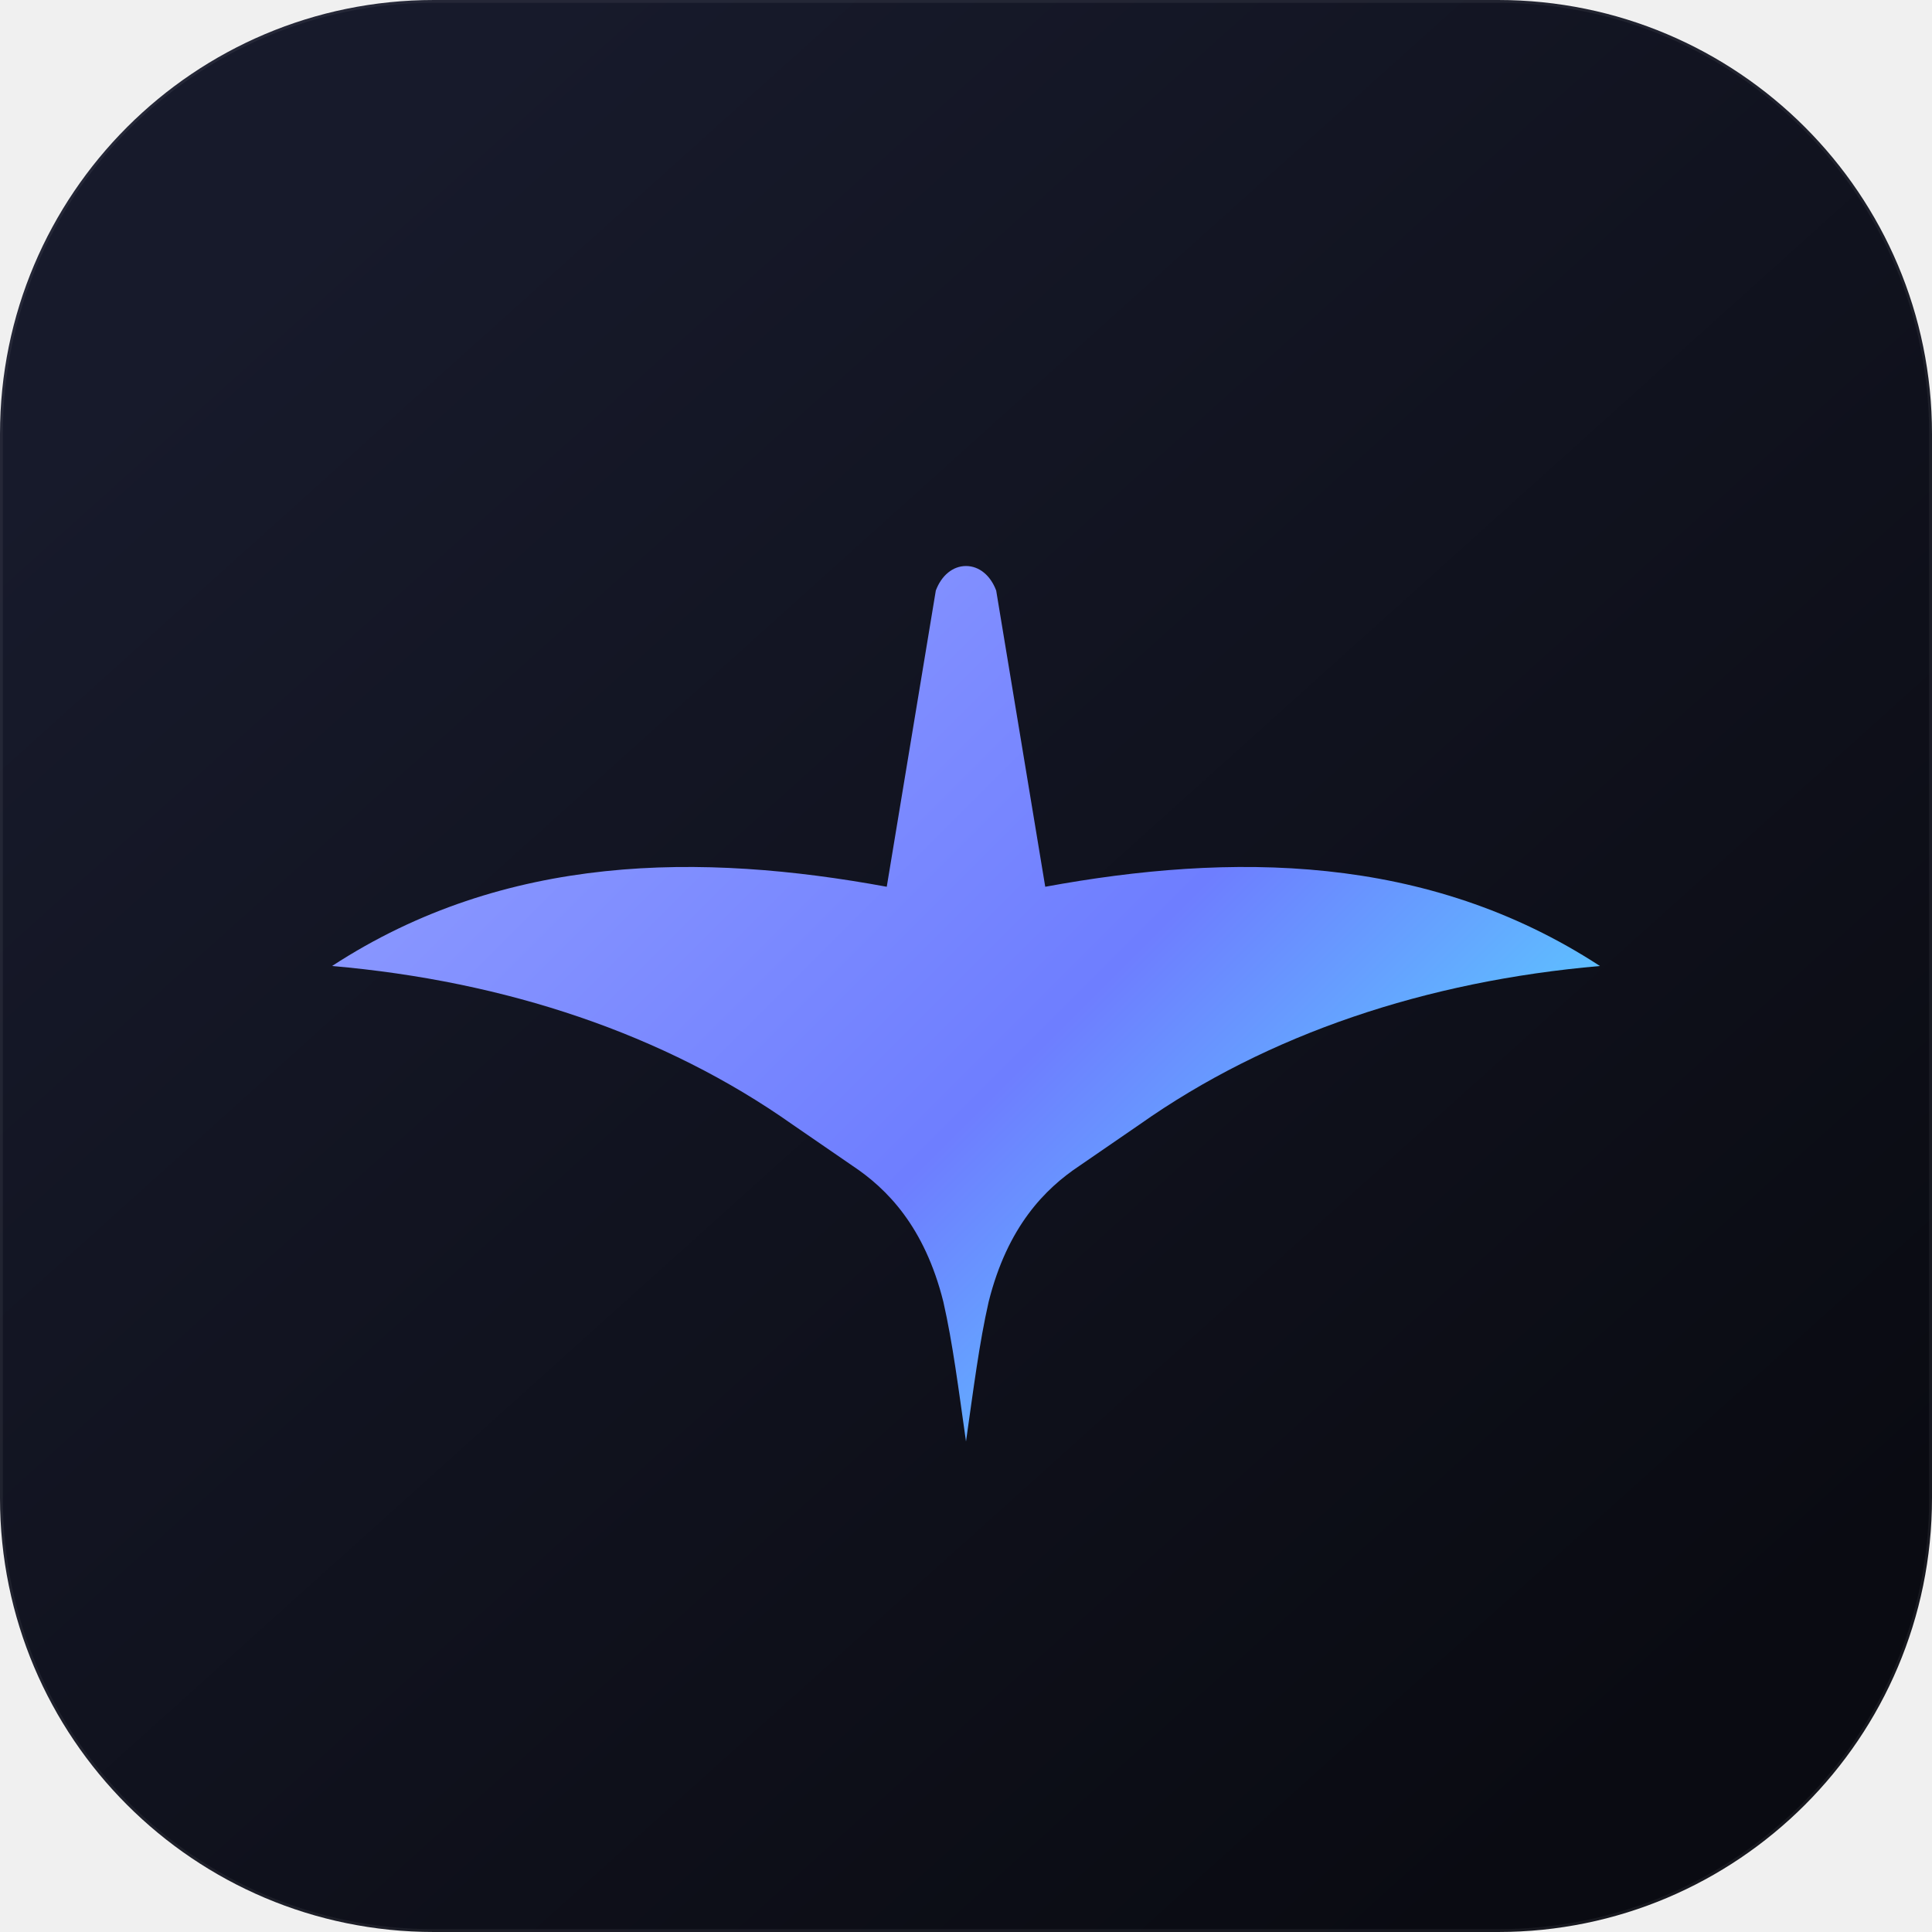
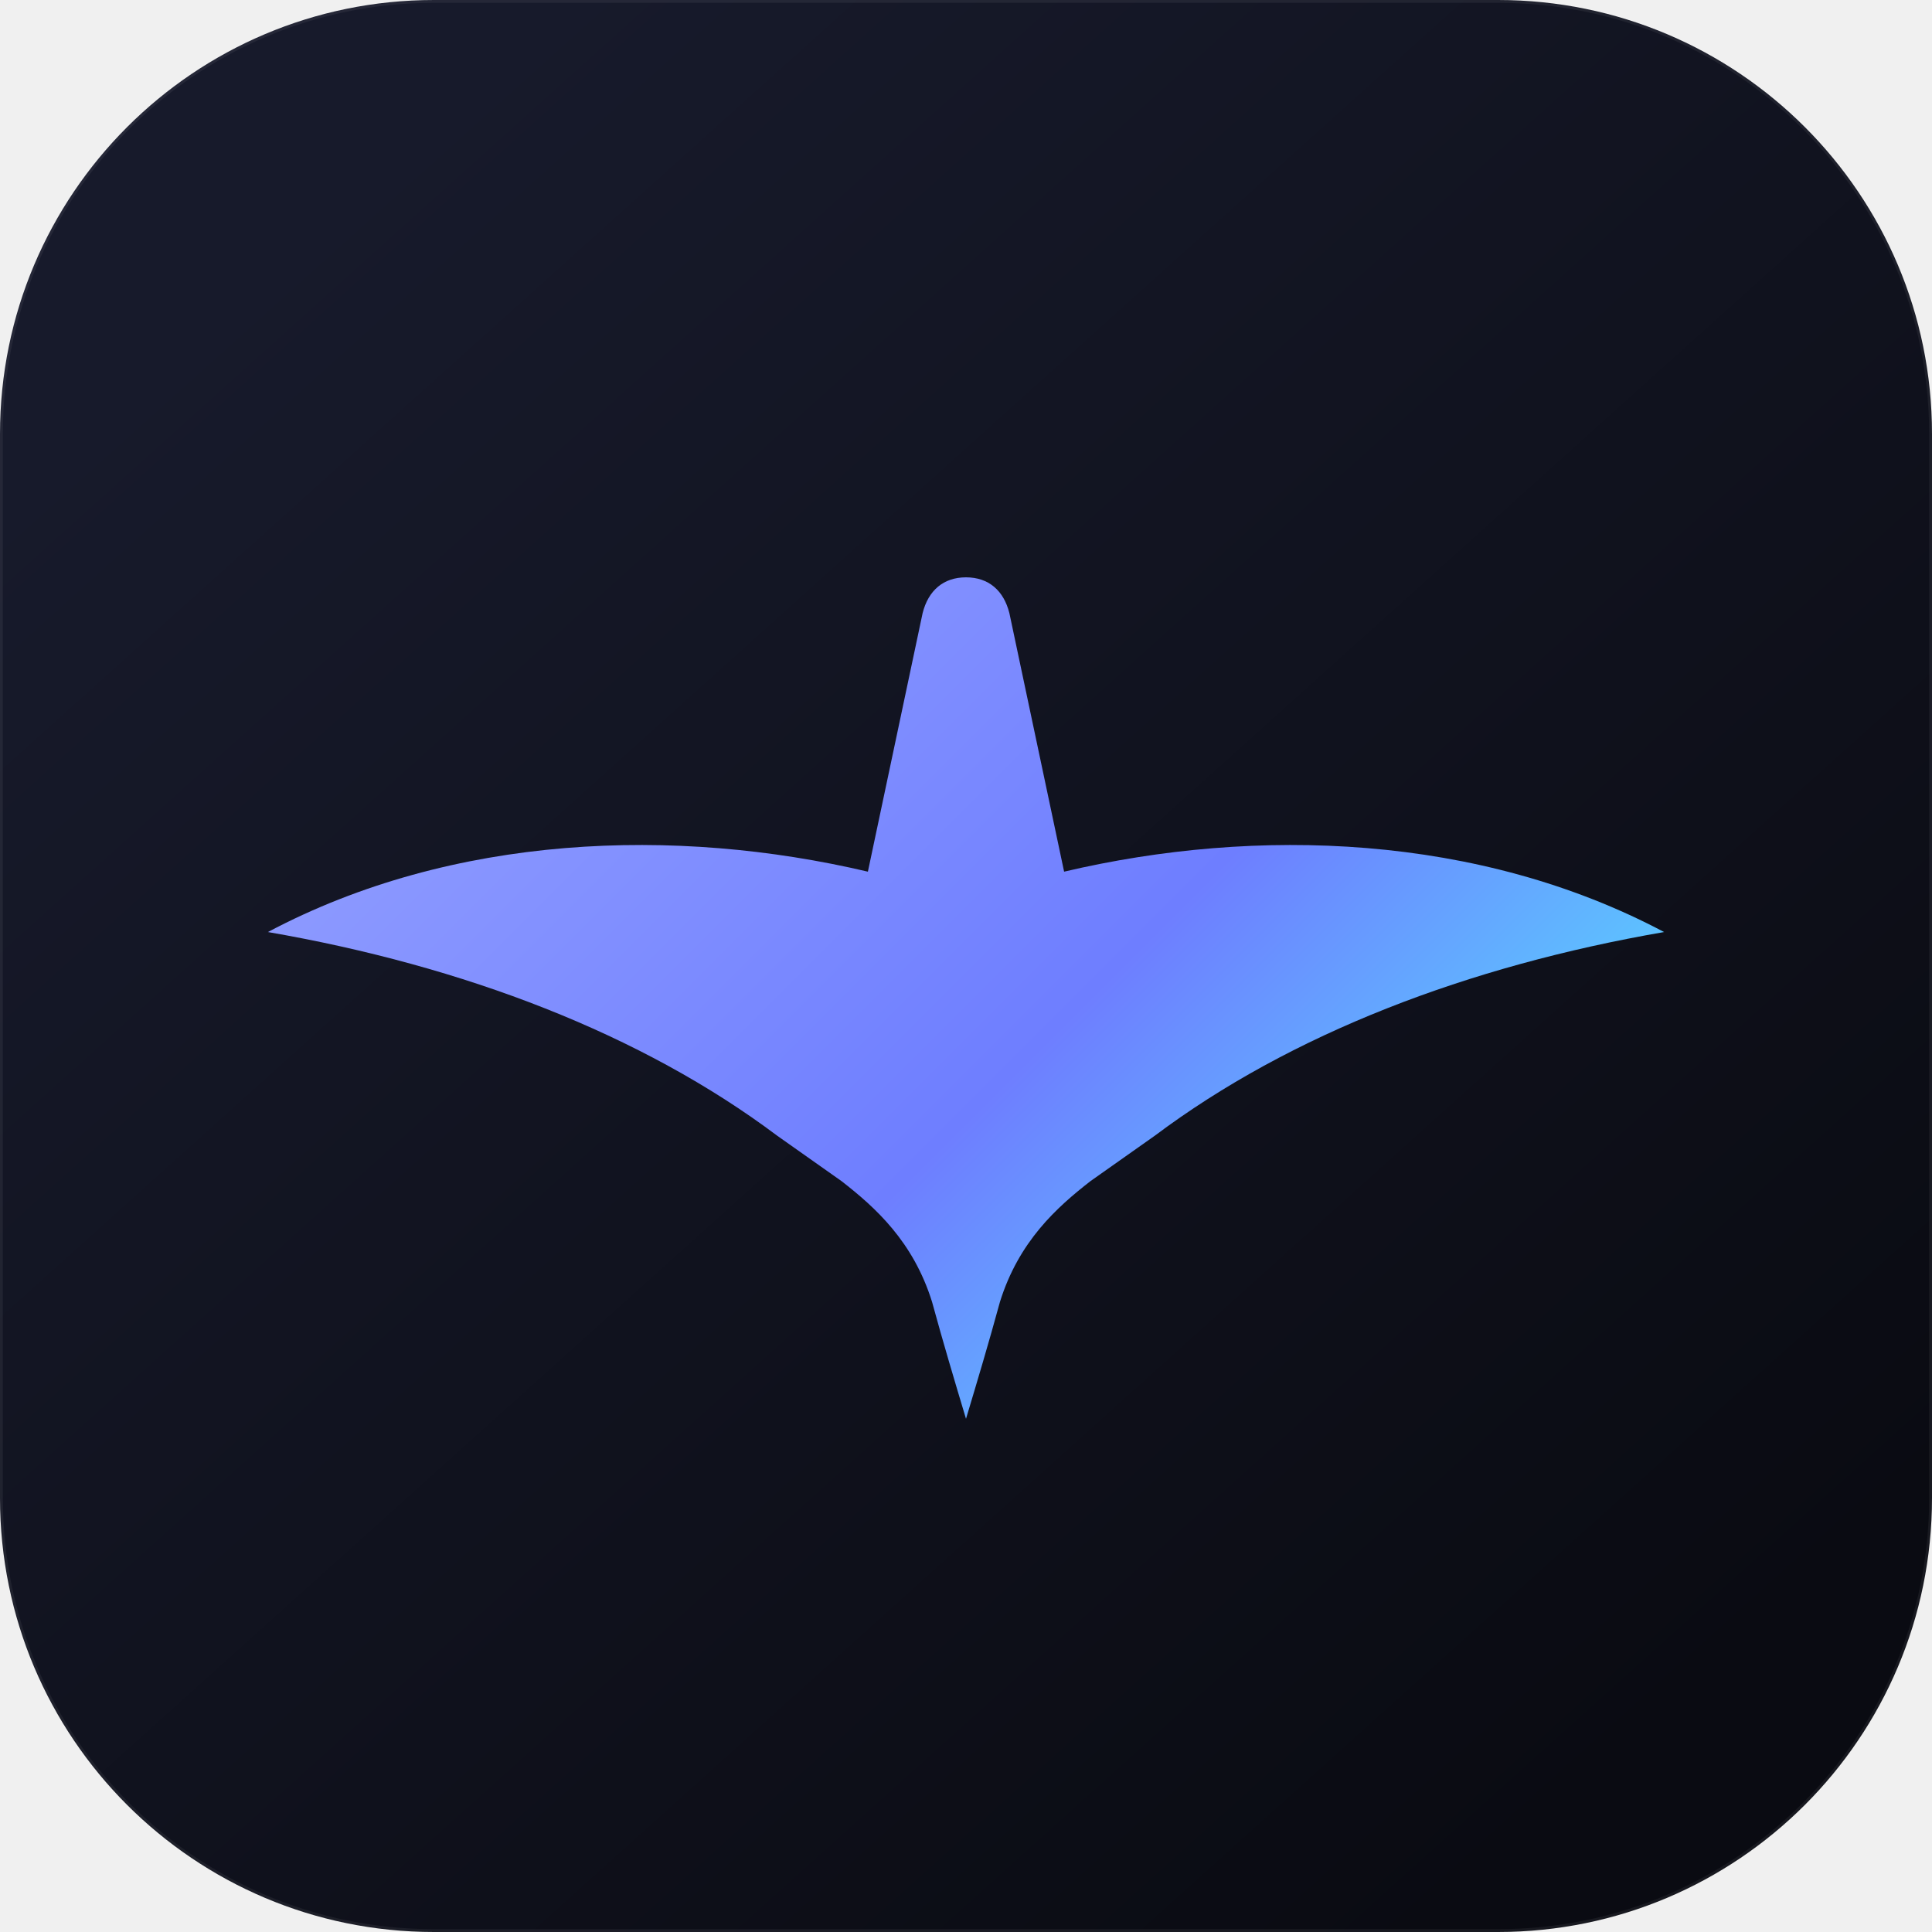
<svg xmlns="http://www.w3.org/2000/svg" width="1024" height="1024" viewBox="0 0 1024 1024">
  <defs>
-     <linearGradient id="bg" x1="0" y1="0" x2="1024" y2="1024" gradientUnits="userSpaceOnUse">
-       <stop offset="0" stop-color="#12132200" />
-     </linearGradient>
    <linearGradient id="bgFill" x1="160" y1="120" x2="880" y2="920" gradientUnits="userSpaceOnUse">
      <stop offset="0" stop-color="#171A2B" />
      <stop offset="1" stop-color="#0A0B12" />
    </linearGradient>
    <linearGradient id="bird" x1="300" y1="300" x2="760" y2="760" gradientUnits="userSpaceOnUse">
      <stop offset="0" stop-color="#8E9BFF" />
      <stop offset="0.55" stop-color="#6E7EFF" />
      <stop offset="1" stop-color="#54E6FF" />
    </linearGradient>
-     <filter id="soft" x="-20%" y="-20%" width="140%" height="140%">
-       <feGaussianBlur in="SourceGraphic" stdDeviation="0" />
-     </filter>
  </defs>
  <rect x="0" y="0" width="1024" height="1024" rx="230" fill="url(#bgFill)" />
  <rect x="0.5" y="0.5" width="1023" height="1023" rx="229.5" fill="none" stroke="#FFFFFF" stroke-opacity="0.06" stroke-width="2" />
  <g fill="url(#bird)">
-     <path d="       M512 300       C 505 300 499 305 496 313       L 470 470       C 372 452 268 452 176 512       C 268 520 352 548 420 596       L 452 618       C 470 630 490 650 500 690       C 505 712 508 736 512 764       C 516 736 519 712 524 690       C 534 650 554 630 572 618       L 604 596       C 672 548 756 520 848 512       C 756 452 652 452 554 470       L 528 313       C 525 305 519 300 512 300 Z" />
+     <path d="       M512 306       C 500 306 492 313 489 325       L 460 462       C 358 438 240 442 142 494       C 246 512 340 548 412 602       L 446 626       C 464 640 484 658 494 690       C 500 712 506 732 512 752       C 518 732 524 712 530 690       C 540 658 560 640 578 626       L 612 602       C 684 548 778 512 882 494       C 784 442 666 438 564 462       L 535 325       C 532 313 524 306 512 306 Z" />
  </g>
</svg>
